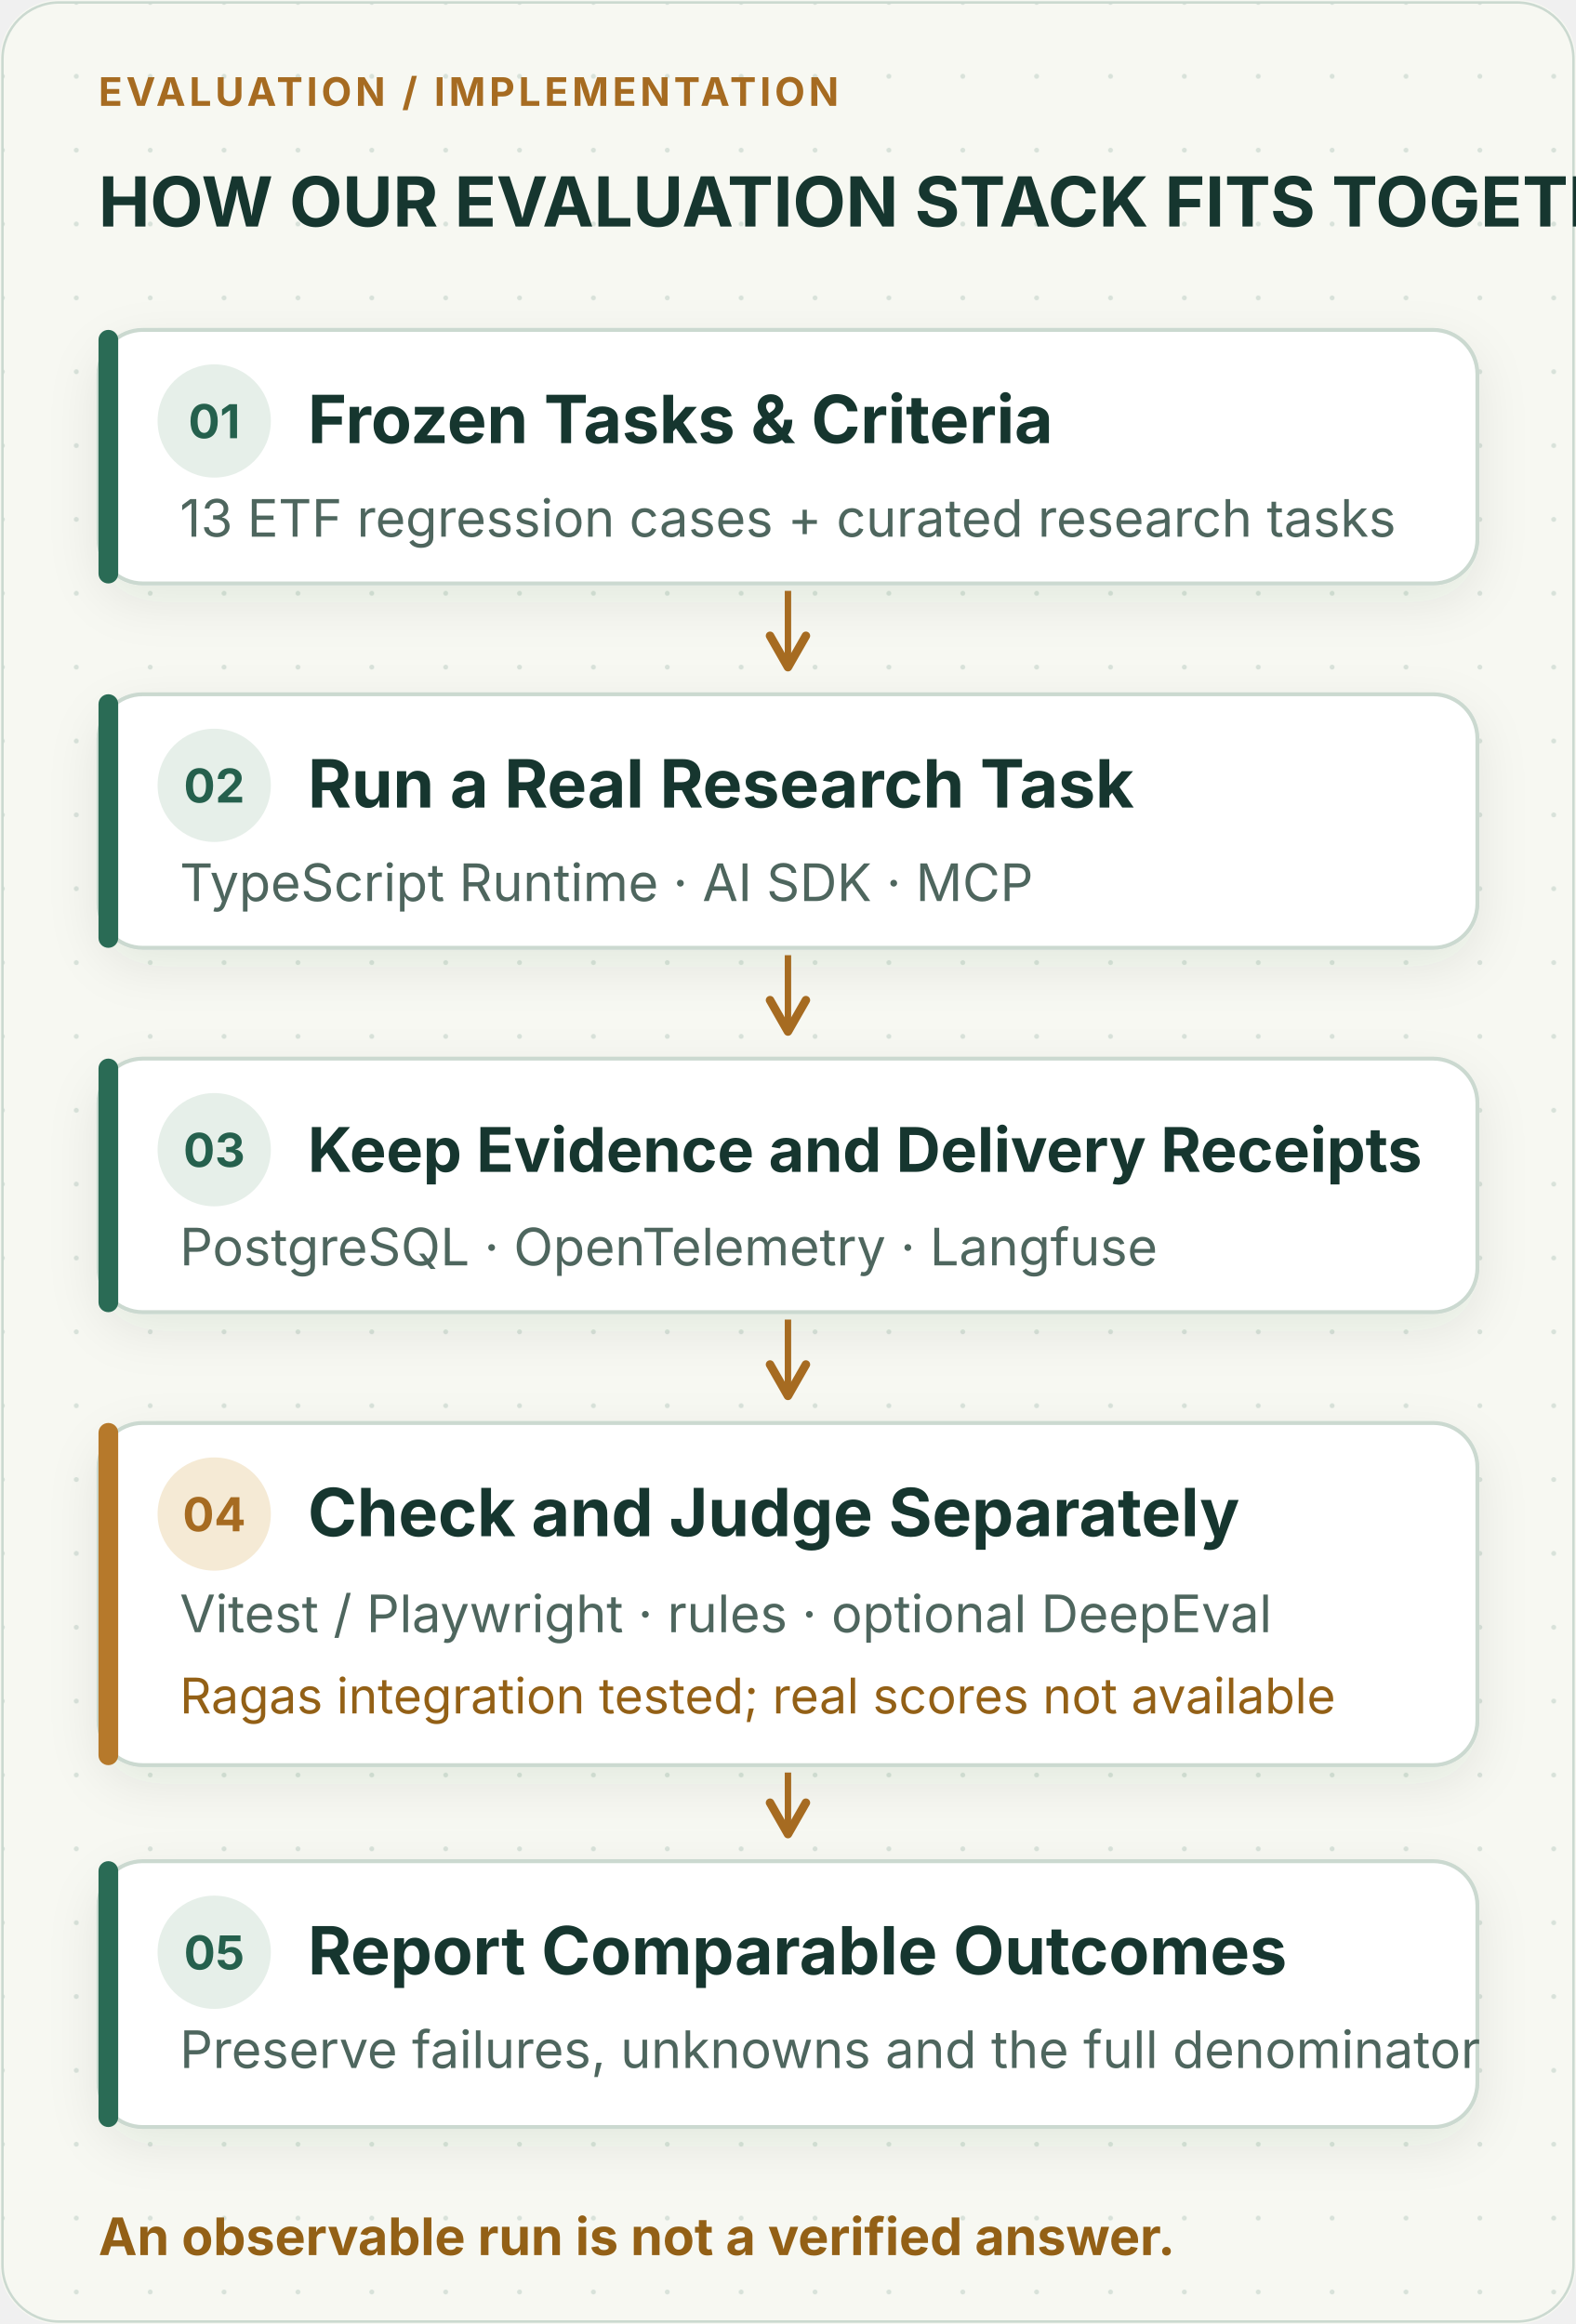
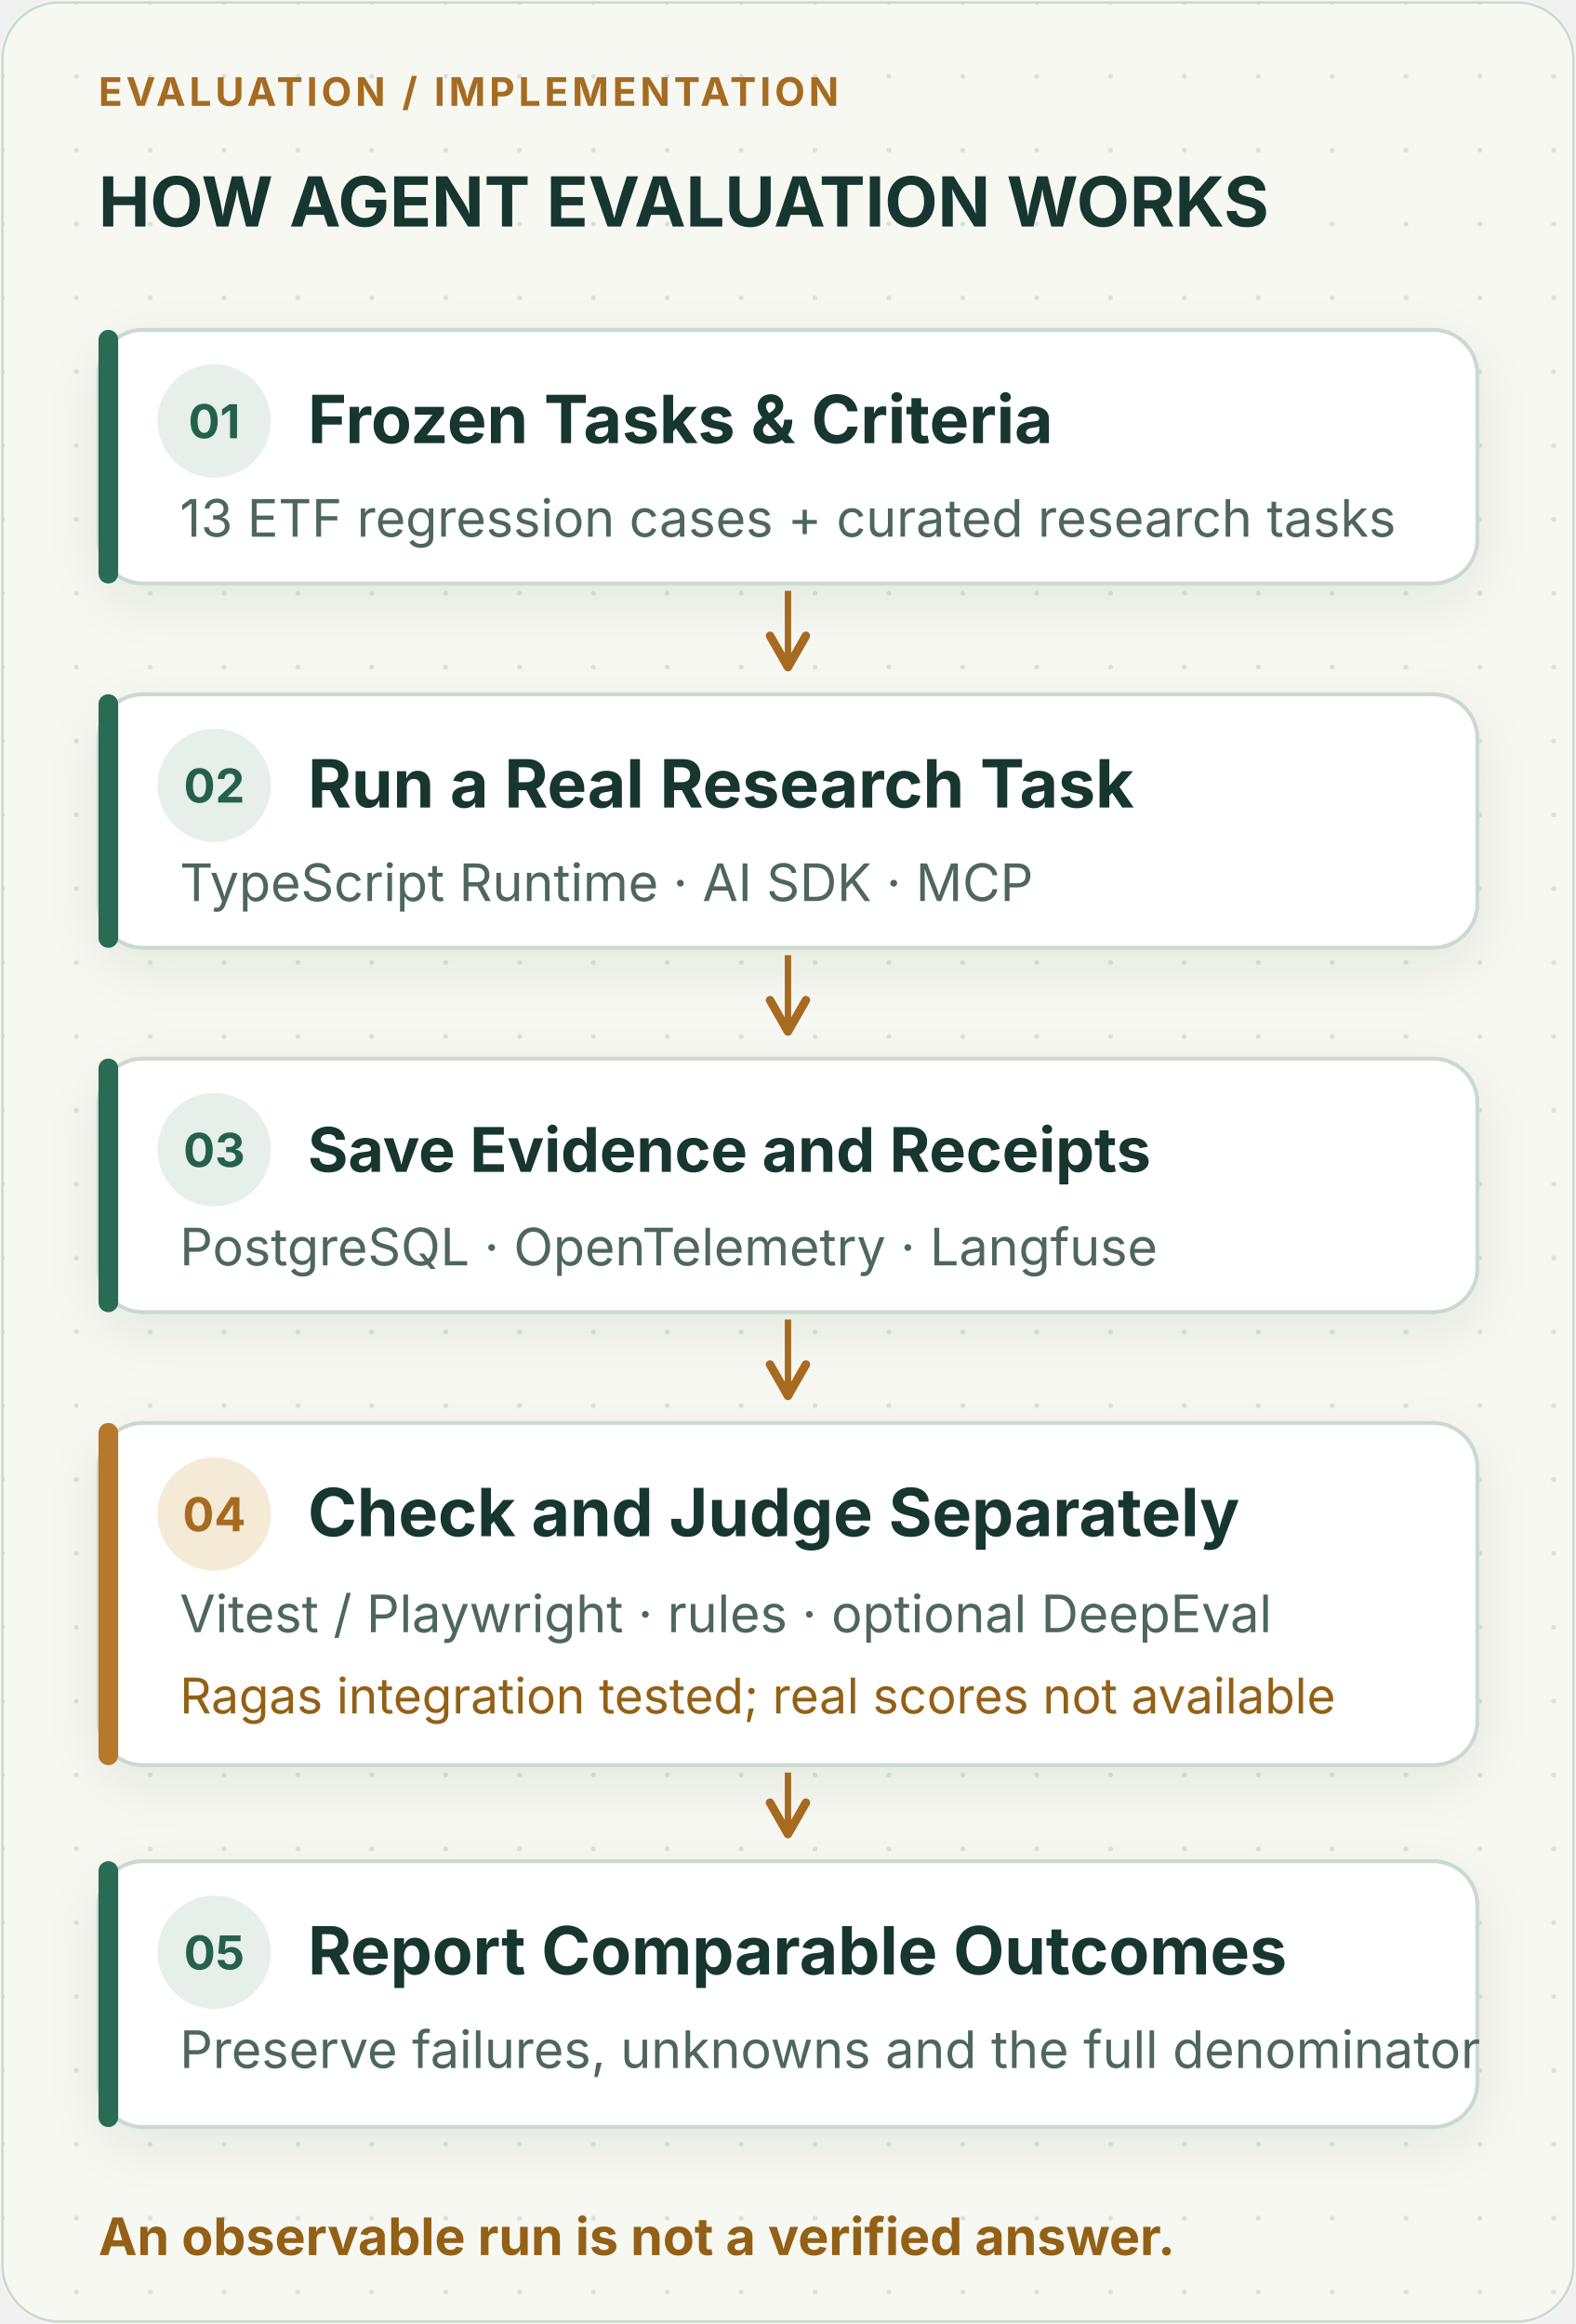
<svg xmlns="http://www.w3.org/2000/svg" width="640" height="944" viewBox="0 0 640 944" role="img" aria-labelledby="title description" lang="en">
  <defs>
    <pattern id="dots" width="30" height="30" patternUnits="userSpaceOnUse">
      <circle cx="1" cy="1" r="1" fill="#b7cbc1" opacity=".48" />
    </pattern>
    <filter id="cardShadow" x="-20%" y="-20%" width="140%" height="160%">
      <feDropShadow dx="0" dy="7" stdDeviation="10" flood-color="#16362f" flood-opacity=".08" />
    </filter>
    <marker id="arr" viewBox="0 0 10 10" refX="8" refY="5" markerWidth="7" markerHeight="7" orient="auto">
      <path d="M1 1 L8 5 L1 9" fill="none" stroke="#a66b21" stroke-width="1.9" stroke-linecap="round" stroke-linejoin="round" />
    </marker>
  </defs>
  <rect width="640" height="944" rx="24" fill="#f7f8f2" />
  <rect x="1" y="1" width="638" height="942" rx="23" fill="url(#dots)" stroke="#cbd9d0" />
  <text x="40" y="43" font-family="Inter, Arial, Helvetica, sans-serif" font-size="16" font-weight="700" letter-spacing="1.5" fill="#a66b21">EVALUATION / IMPLEMENTATION</text>
-   <text x="40" y="92" font-family="Inter, Arial, Helvetica, sans-serif" font-size="28" font-weight="750" fill="#16362f">HOW OUR EVALUATION STACK FITS TOGETHER</text>
+   <text x="40" y="92" font-family="Inter, Arial, Helvetica, sans-serif" font-size="28" font-weight="750" fill="#16362f">HOW AGENT EVALUATION WORKS</text>
  <g font-family="Inter, Arial, Helvetica, sans-serif">
    <g>
      <rect x="40" y="134" width="560" height="103" rx="18" fill="#ffffff" stroke="#cbd9d0" stroke-width="1.6" filter="url(#cardShadow)" />
      <rect x="40" y="134" width="8" height="103" rx="4" fill="#2a6b55" />
      <circle cx="87" cy="171" r="23" fill="#e6efe9" />
      <text x="87" y="178" font-size="19" font-weight="750" fill="#25604d" text-anchor="middle">01</text>
      <text x="125" y="180" font-size="27" font-weight="700" fill="#16362f">Frozen Tasks &amp; Criteria</text>
      <text x="73" y="218" font-size="21" fill="#4e665e">13 ETF regression cases + curated research tasks</text>
    </g>
    <g>
      <rect x="40" y="282" width="560" height="103" rx="18" fill="#ffffff" stroke="#cbd9d0" stroke-width="1.6" filter="url(#cardShadow)" />
      <rect x="40" y="282" width="8" height="103" rx="4" fill="#2a6b55" />
      <circle cx="87" cy="319" r="23" fill="#e6efe9" />
      <text x="87" y="326" font-size="19" font-weight="750" fill="#25604d" text-anchor="middle">02</text>
      <text x="125" y="328" font-size="27" font-weight="700" fill="#16362f">Run a Real Research Task</text>
      <text x="73" y="366" font-size="21" fill="#4e665e">TypeScript Runtime · AI SDK · MCP</text>
    </g>
    <g>
      <rect x="40" y="430" width="560" height="103" rx="18" fill="#ffffff" stroke="#cbd9d0" stroke-width="1.6" filter="url(#cardShadow)" />
      <rect x="40" y="430" width="8" height="103" rx="4" fill="#2a6b55" />
      <circle cx="87" cy="467" r="23" fill="#e6efe9" />
      <text x="87" y="474" font-size="19" font-weight="750" fill="#25604d" text-anchor="middle">03</text>
-       <text x="125" y="476" font-size="25" font-weight="700" fill="#16362f">Keep Evidence and Delivery Receipts</text>
+       <text x="125" y="476" font-size="25" font-weight="700" fill="#16362f">Save Evidence and Receipts</text>
      <text x="73" y="514" font-size="21" fill="#4e665e">PostgreSQL · OpenTelemetry · Langfuse</text>
    </g>
    <g>
      <rect x="40" y="578" width="560" height="139" rx="18" fill="#ffffff" stroke="#cbd9d0" stroke-width="1.6" filter="url(#cardShadow)" />
      <rect x="40" y="578" width="8" height="139" rx="4" fill="#b6792b" />
      <circle cx="87" cy="615" r="23" fill="#f5ead5" />
      <text x="87" y="622" font-size="19" font-weight="750" fill="#a66b21" text-anchor="middle">04</text>
      <text x="125" y="624" font-size="27" font-weight="700" fill="#16362f">Check and Judge Separately</text>
      <text x="73" y="663" font-size="21" fill="#4e665e">Vitest / Playwright · rules · optional DeepEval</text>
      <text x="73" y="696" font-size="20" fill="#936016">Ragas integration tested; real scores not available</text>
    </g>
    <g>
      <rect x="40" y="756" width="560" height="108" rx="18" fill="#ffffff" stroke="#cbd9d0" stroke-width="1.6" filter="url(#cardShadow)" />
      <rect x="40" y="756" width="8" height="108" rx="4" fill="#2a6b55" />
      <circle cx="87" cy="793" r="23" fill="#e6efe9" />
      <text x="87" y="800" font-size="19" font-weight="750" fill="#25604d" text-anchor="middle">05</text>
      <text x="125" y="802" font-size="27" font-weight="700" fill="#16362f">Report Comparable Outcomes</text>
      <text x="73" y="840" font-size="21" fill="#4e665e">Preserve failures, unknowns and the full denominator</text>
    </g>
  </g>
  <g stroke="#a66b21" stroke-width="2.6" fill="none" marker-end="url(#arr)">
    <path d="M320 240 V271" />
    <path d="M320 388 V419" />
    <path d="M320 536 V567" />
    <path d="M320 720 V745" />
  </g>
  <text x="40" y="916" font-family="Inter, Arial, Helvetica, sans-serif" font-size="21" font-weight="650" fill="#936016">An observable run is not a verified answer.</text>
</svg>
